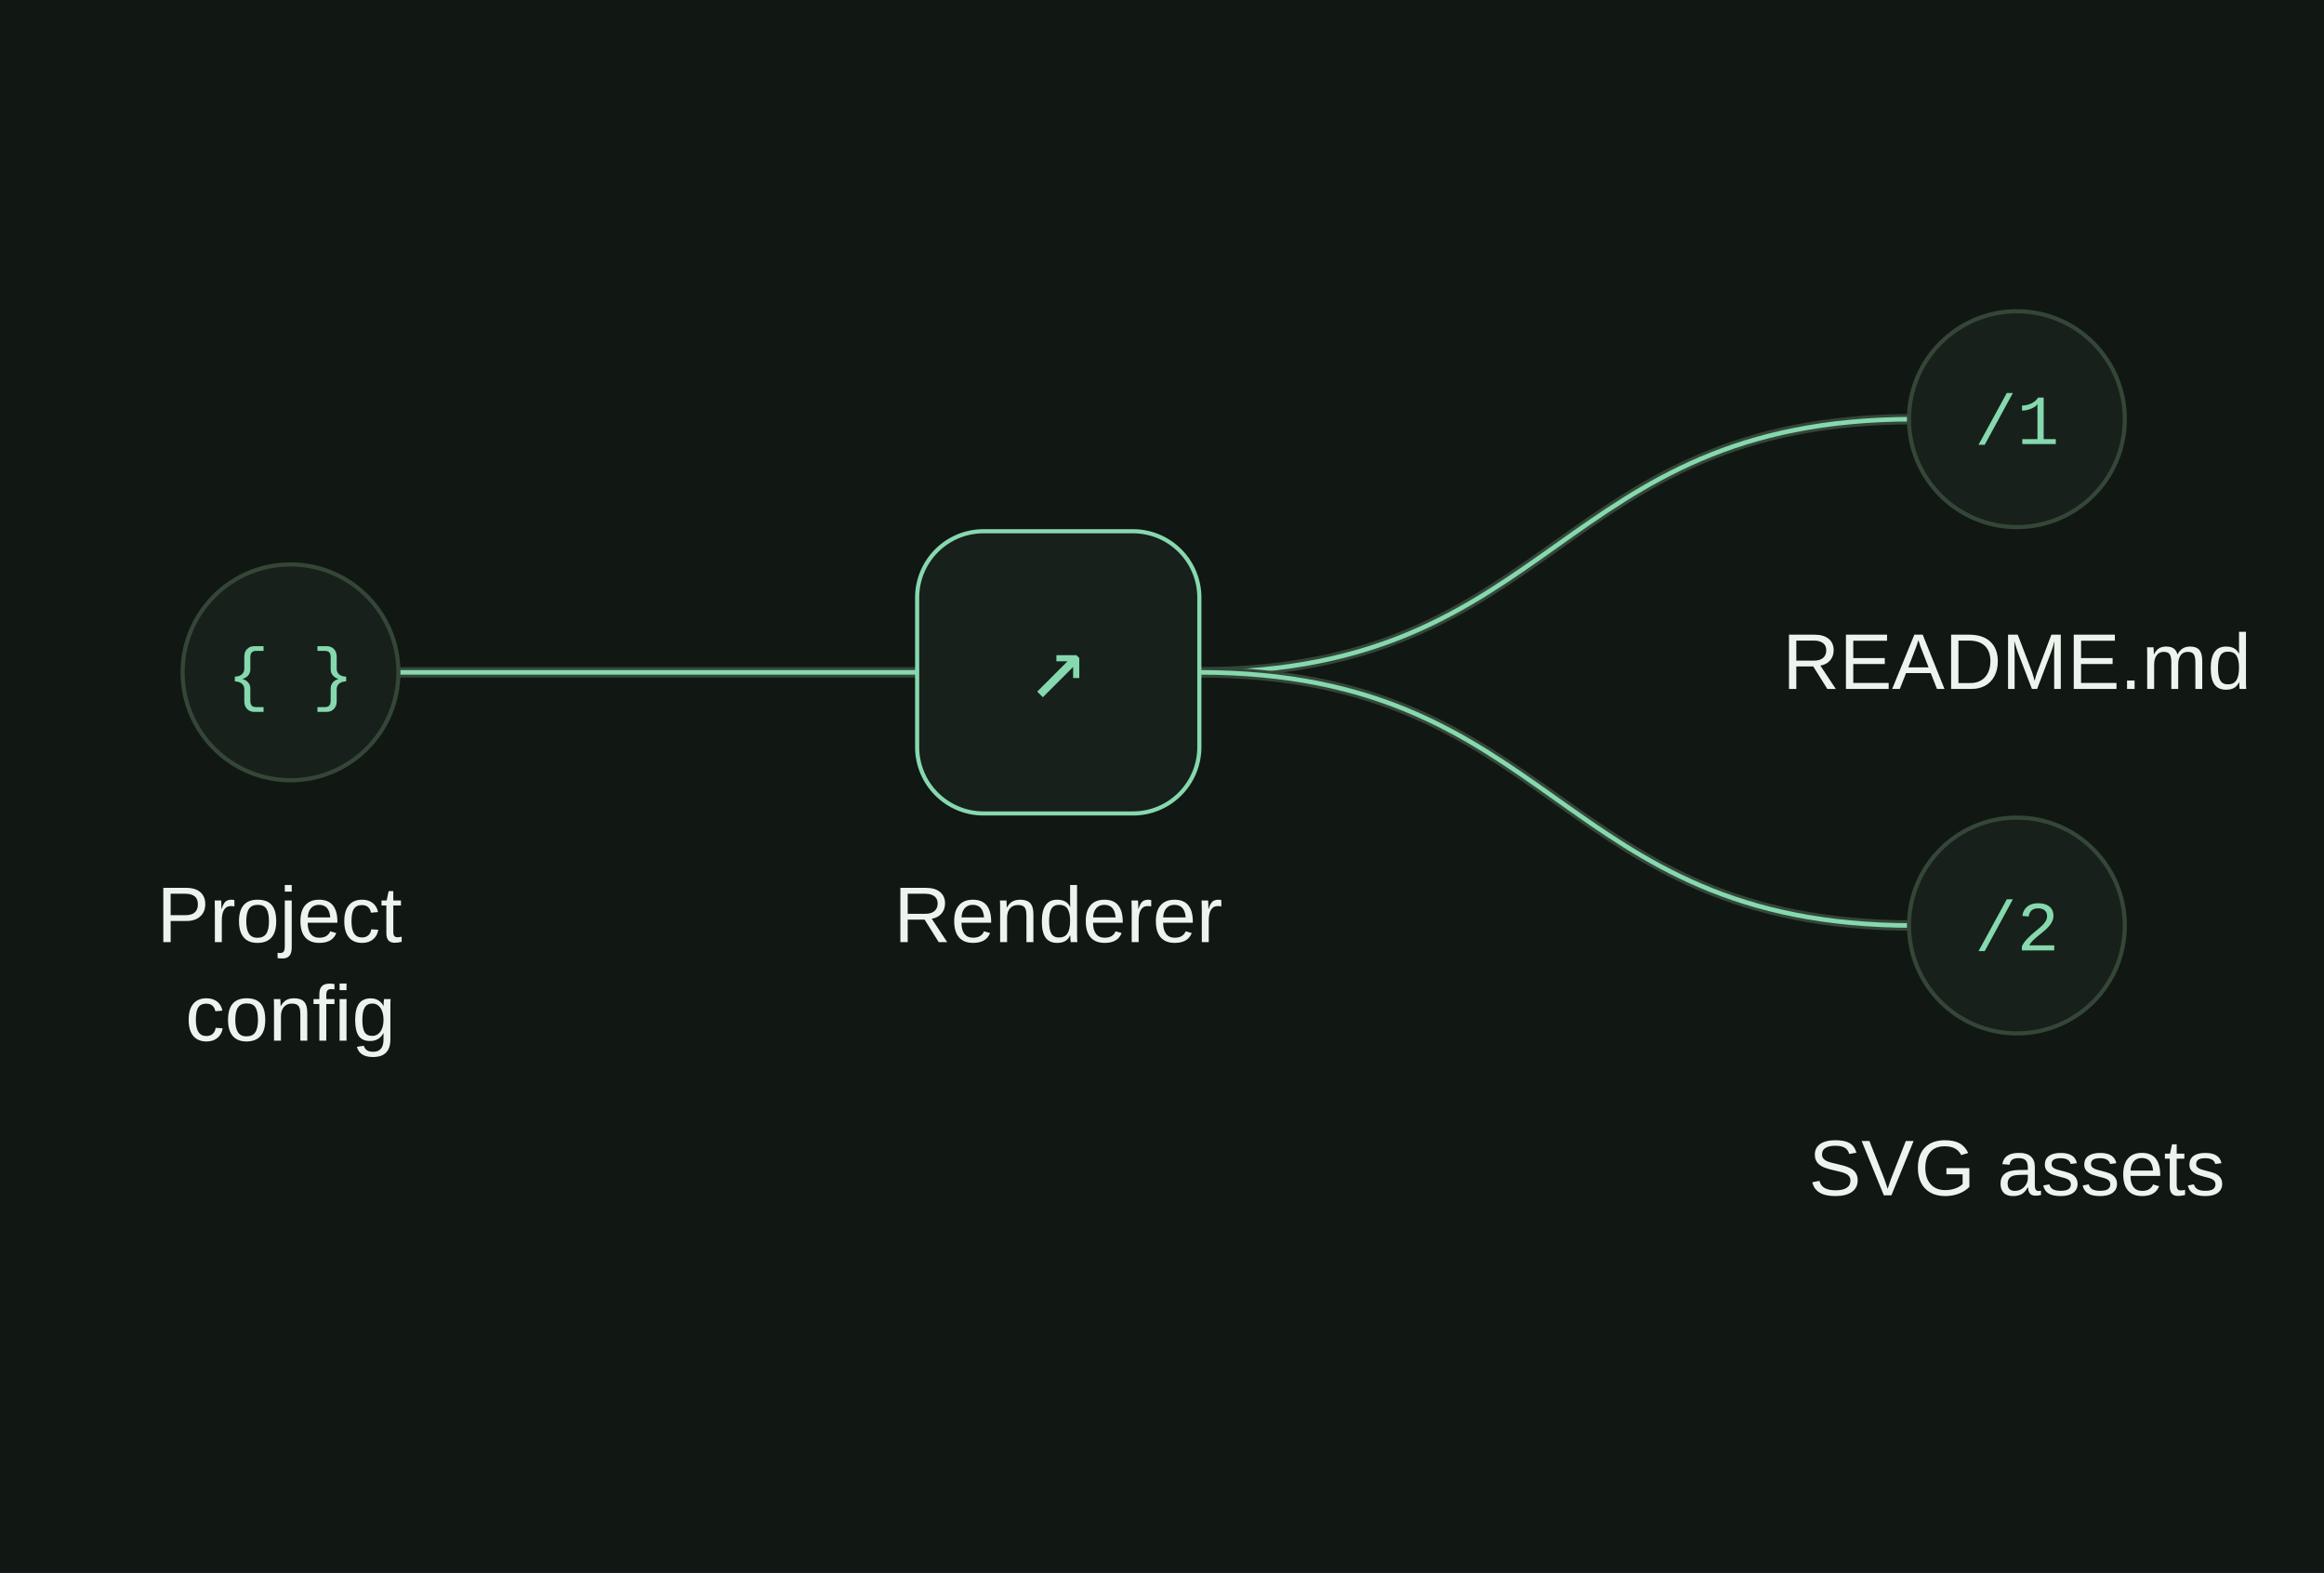
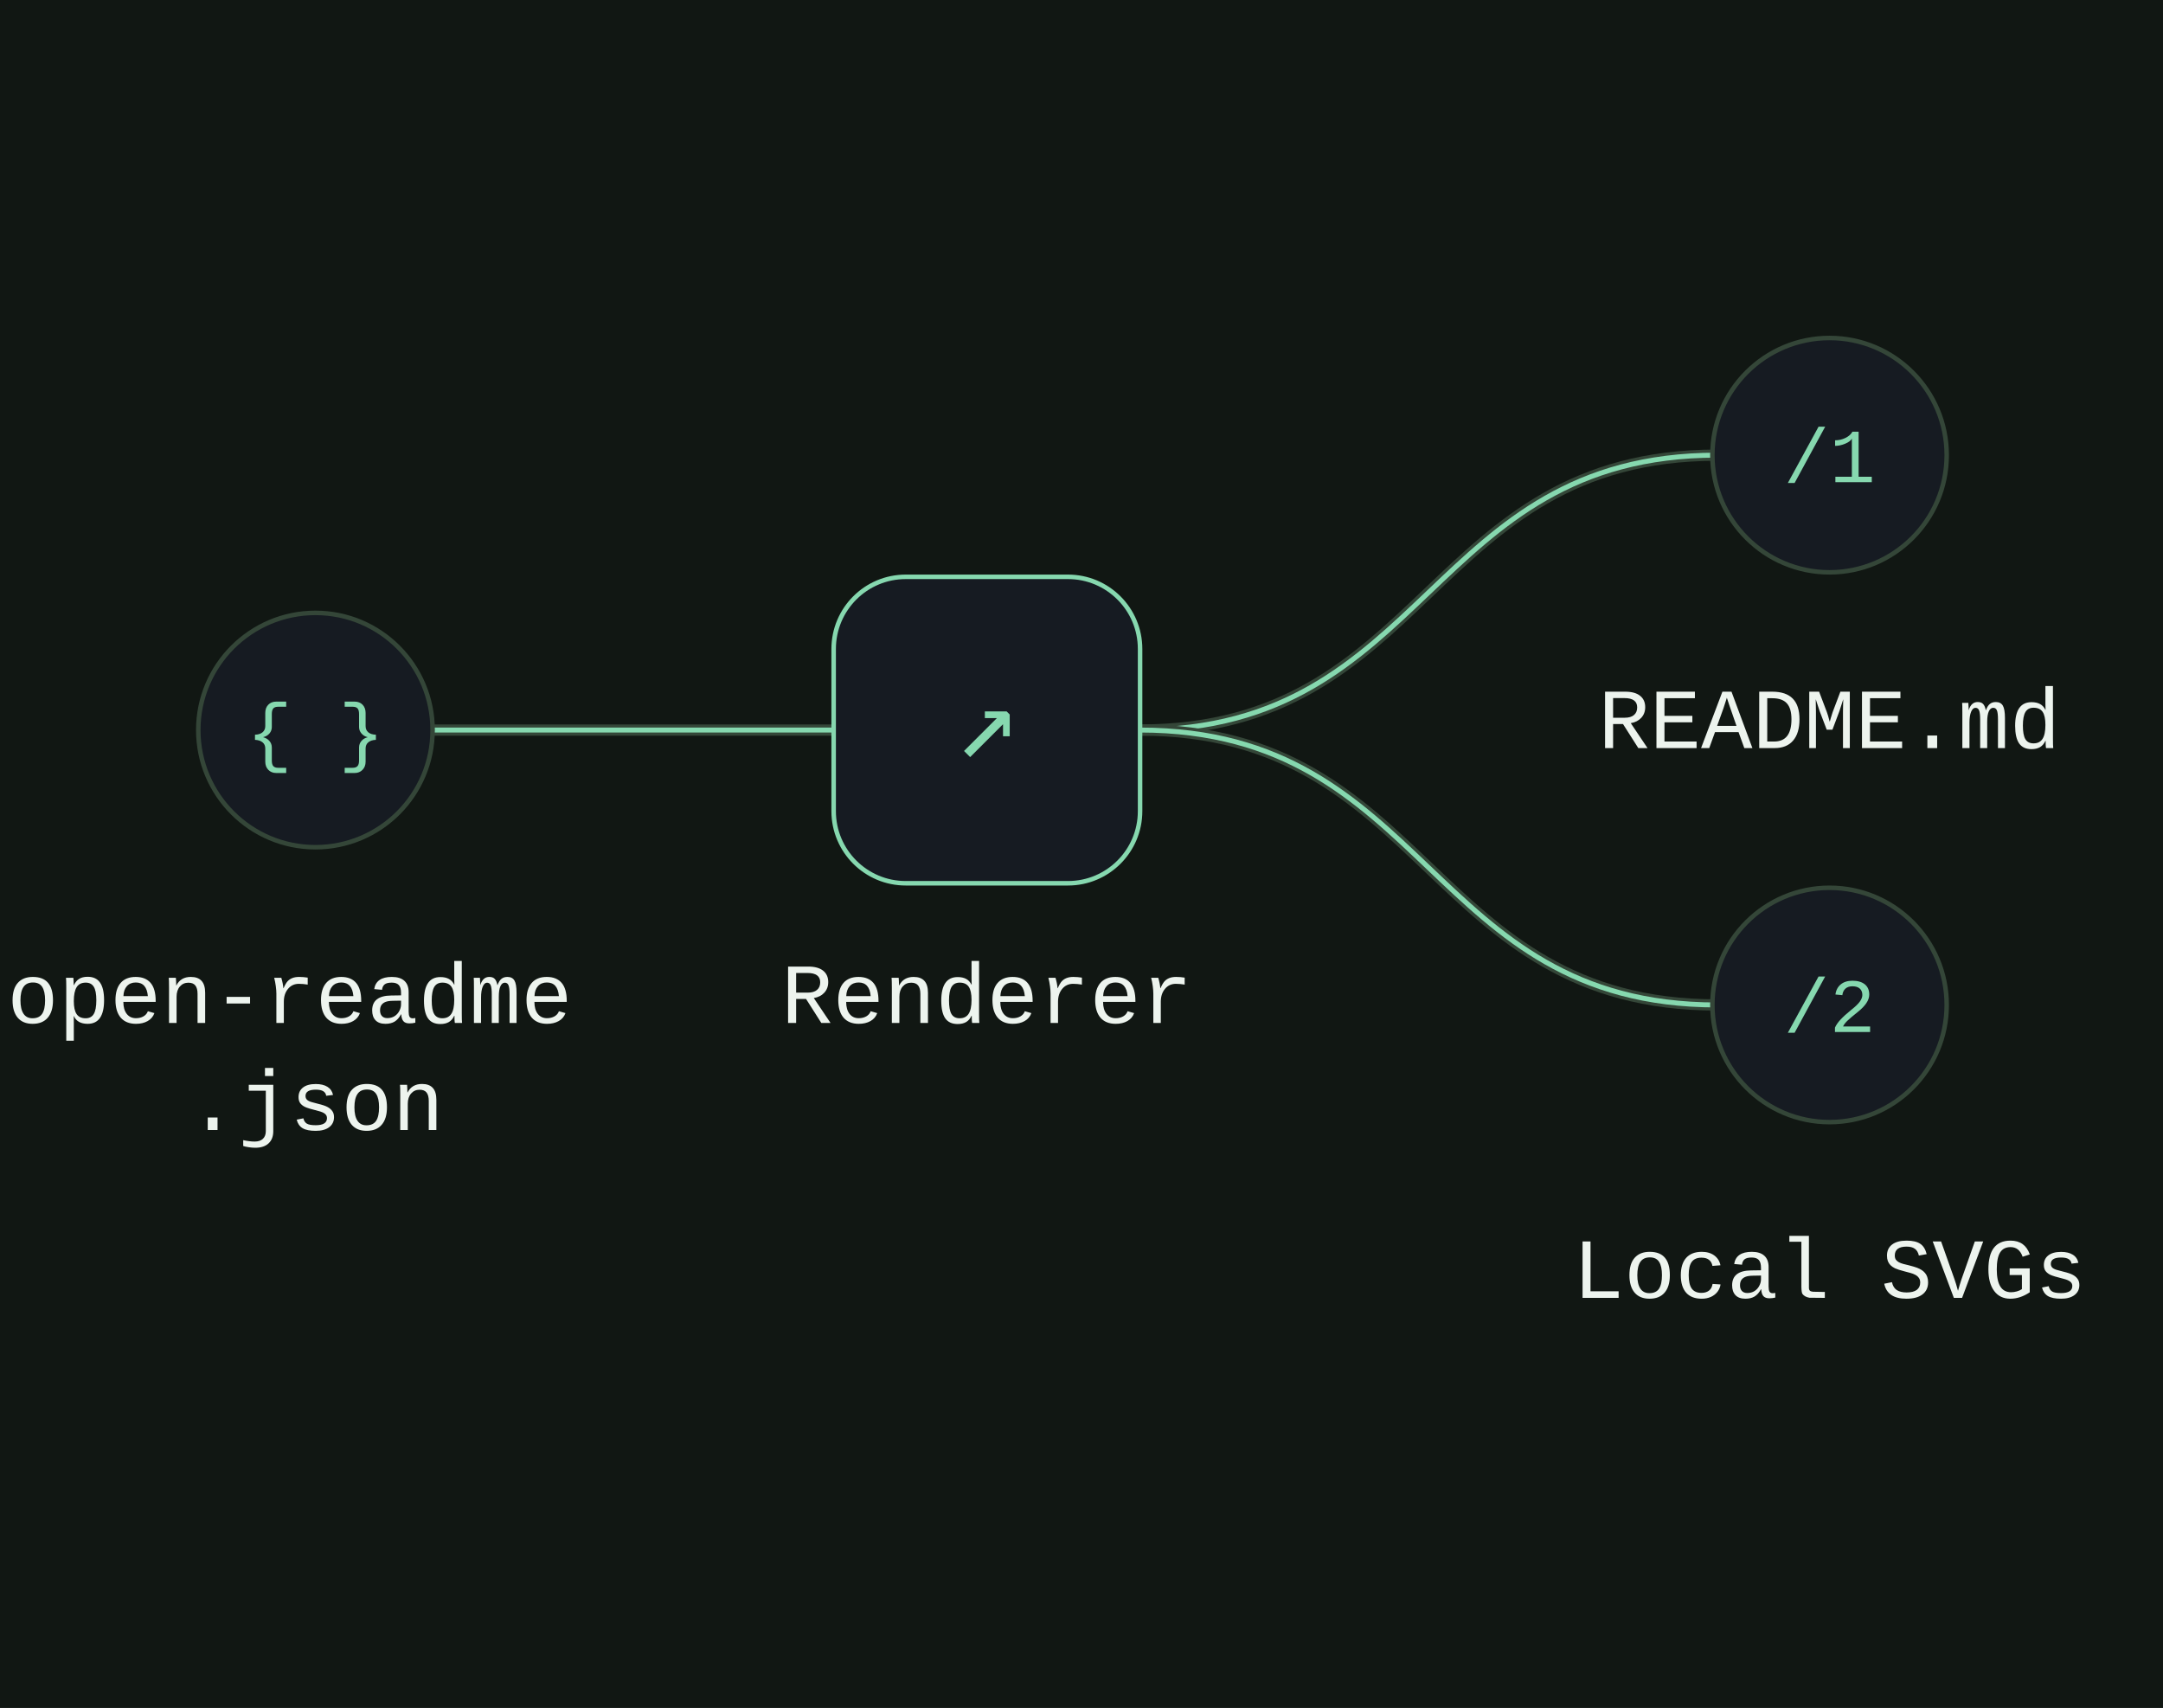
- <svg xmlns="http://www.w3.org/2000/svg" width="560" height="379" viewBox="0 0 560 379" role="img" aria-labelledby="title">
-   <rect x="0" y="0" width="560" height="379" rx="0" fill="#111713" stroke="none" />
-   <path d="M96 162C158.5 162 158.5 162 221 162" fill="none" stroke="#344638" stroke-width="2.5" />
-   <path d="M96 162C158.5 162 158.5 162 221 162" fill="none" stroke="#86D8AF" stroke-width="1.1" />
-   <path d="M289 162C375 162 375 101 461 101" fill="none" stroke="#344638" stroke-width="2.5" />
-   <path d="M289 162C375 162 375 101 461 101" fill="none" stroke="#86D8AF" stroke-width="1.1" />
-   <path d="M289 162C375 162 375 223 461 223" fill="none" stroke="#344638" stroke-width="2.5" />
-   <path d="M289 162C375 162 375 223 461 223" fill="none" stroke="#86D8AF" stroke-width="1.1" />
-   <circle cx="70" cy="162" r="26" fill="#17201a" stroke="#344638" />
+ <svg xmlns="http://www.w3.org/2000/svg" width="480" height="379" viewBox="0 0 480 379" role="img" aria-labelledby="title">
+   <rect x="0" y="0" width="480" height="379" rx="0" fill="#111713" stroke="none" />
+   <path d="M96 162C140.5 162 140.5 162 185 162" fill="none" stroke="#344638" stroke-width="2.5" />
+   <path d="M96 162C140.5 162 140.5 162 185 162" fill="none" stroke="#86D8AF" stroke-width="1.1" />
+   <path d="M253 162C317 162 317 101 381 101" fill="none" stroke="#344638" stroke-width="2.5" />
+   <path d="M253 162C317 162 317 101 381 101" fill="none" stroke="#86D8AF" stroke-width="1.1" />
+   <path d="M253 162C317 162 317 223 381 223" fill="none" stroke="#344638" stroke-width="2.5" />
+   <path d="M253 162C317 162 317 223 381 223" fill="none" stroke="#86D8AF" stroke-width="1.1" />
+   <circle cx="70" cy="162" r="26" fill="#161b22" stroke="#344638" />
  <text x="70" y="168" font-family="'SFMono-Regular', Consolas, 'Liberation Mono', monospace" font-size="17" font-weight="500" fill="#86D8AF" text-anchor="middle">
    <tspan x="70" dy="0">{ }</tspan>
  </text>
-   <text x="70" y="227" font-family="-apple-system, BlinkMacSystemFont, 'Segoe UI', Arial, sans-serif" font-size="19" font-weight="500" fill="#edf4ee" text-anchor="middle">
-     <tspan x="70" dy="0">Project</tspan>
-     <tspan x="70" dy="23.75">config</tspan>
+   <text x="70" y="227" font-family="'SFMono-Regular', Consolas, 'Liberation Mono', monospace" font-size="19" font-weight="500" fill="#edf4ee" text-anchor="middle">
+     <tspan x="70" dy="0">open-readme</tspan>
+     <tspan x="70" dy="23.75">.json</tspan>
  </text>
-   <rect x="221" y="128" width="68" height="68" rx="16" fill="#17201a" stroke="#86D8AF" />
-   <text x="255" y="168" font-family="'SFMono-Regular', Consolas, 'Liberation Mono', monospace" font-size="24" font-weight="500" fill="#86D8AF" text-anchor="middle">
-     <tspan x="255" dy="0">↗</tspan>
+   <rect x="185" y="128" width="68" height="68" rx="16" fill="#161b22" stroke="#86D8AF" />
+   <text x="219" y="168" font-family="'SFMono-Regular', Consolas, 'Liberation Mono', monospace" font-size="24" font-weight="500" fill="#86D8AF" text-anchor="middle">
+     <tspan x="219" dy="0">↗</tspan>
  </text>
-   <text x="255" y="227" font-family="-apple-system, BlinkMacSystemFont, 'Segoe UI', Arial, sans-serif" font-size="19" font-weight="500" fill="#edf4ee" text-anchor="middle">
-     <tspan x="255" dy="0">Renderer</tspan>
+   <text x="219" y="227" font-family="'SFMono-Regular', Consolas, 'Liberation Mono', monospace" font-size="19" font-weight="500" fill="#edf4ee" text-anchor="middle">
+     <tspan x="219" dy="0">Renderer</tspan>
  </text>
-   <circle cx="486" cy="101" r="26" fill="#17201a" stroke="#344638" />
-   <text x="486" y="107" font-family="'SFMono-Regular', Consolas, 'Liberation Mono', monospace" font-size="17" font-weight="500" fill="#86D8AF" text-anchor="middle">
-     <tspan x="486" dy="0">/1</tspan>
+   <circle cx="406" cy="101" r="26" fill="#161b22" stroke="#344638" />
+   <text x="406" y="107" font-family="'SFMono-Regular', Consolas, 'Liberation Mono', monospace" font-size="17" font-weight="500" fill="#86D8AF" text-anchor="middle">
+     <tspan x="406" dy="0">/1</tspan>
  </text>
-   <text x="486" y="166" font-family="-apple-system, BlinkMacSystemFont, 'Segoe UI', Arial, sans-serif" font-size="19" font-weight="500" fill="#edf4ee" text-anchor="middle">
-     <tspan x="486" dy="0">README.md</tspan>
+   <text x="406" y="166" font-family="'SFMono-Regular', Consolas, 'Liberation Mono', monospace" font-size="19" font-weight="500" fill="#edf4ee" text-anchor="middle">
+     <tspan x="406" dy="0">README.md</tspan>
  </text>
-   <circle cx="486" cy="223" r="26" fill="#17201a" stroke="#344638" />
-   <text x="486" y="229" font-family="'SFMono-Regular', Consolas, 'Liberation Mono', monospace" font-size="17" font-weight="500" fill="#86D8AF" text-anchor="middle">
-     <tspan x="486" dy="0">/2</tspan>
+   <circle cx="406" cy="223" r="26" fill="#161b22" stroke="#344638" />
+   <text x="406" y="229" font-family="'SFMono-Regular', Consolas, 'Liberation Mono', monospace" font-size="17" font-weight="500" fill="#86D8AF" text-anchor="middle">
+     <tspan x="406" dy="0">/2</tspan>
  </text>
-   <text x="486" y="288" font-family="-apple-system, BlinkMacSystemFont, 'Segoe UI', Arial, sans-serif" font-size="19" font-weight="500" fill="#edf4ee" text-anchor="middle">
-     <tspan x="486" dy="0">SVG assets</tspan>
+   <text x="406" y="288" font-family="'SFMono-Regular', Consolas, 'Liberation Mono', monospace" font-size="19" font-weight="500" fill="#edf4ee" text-anchor="middle">
+     <tspan x="406" dy="0">Local SVGs</tspan>
  </text>
</svg>
